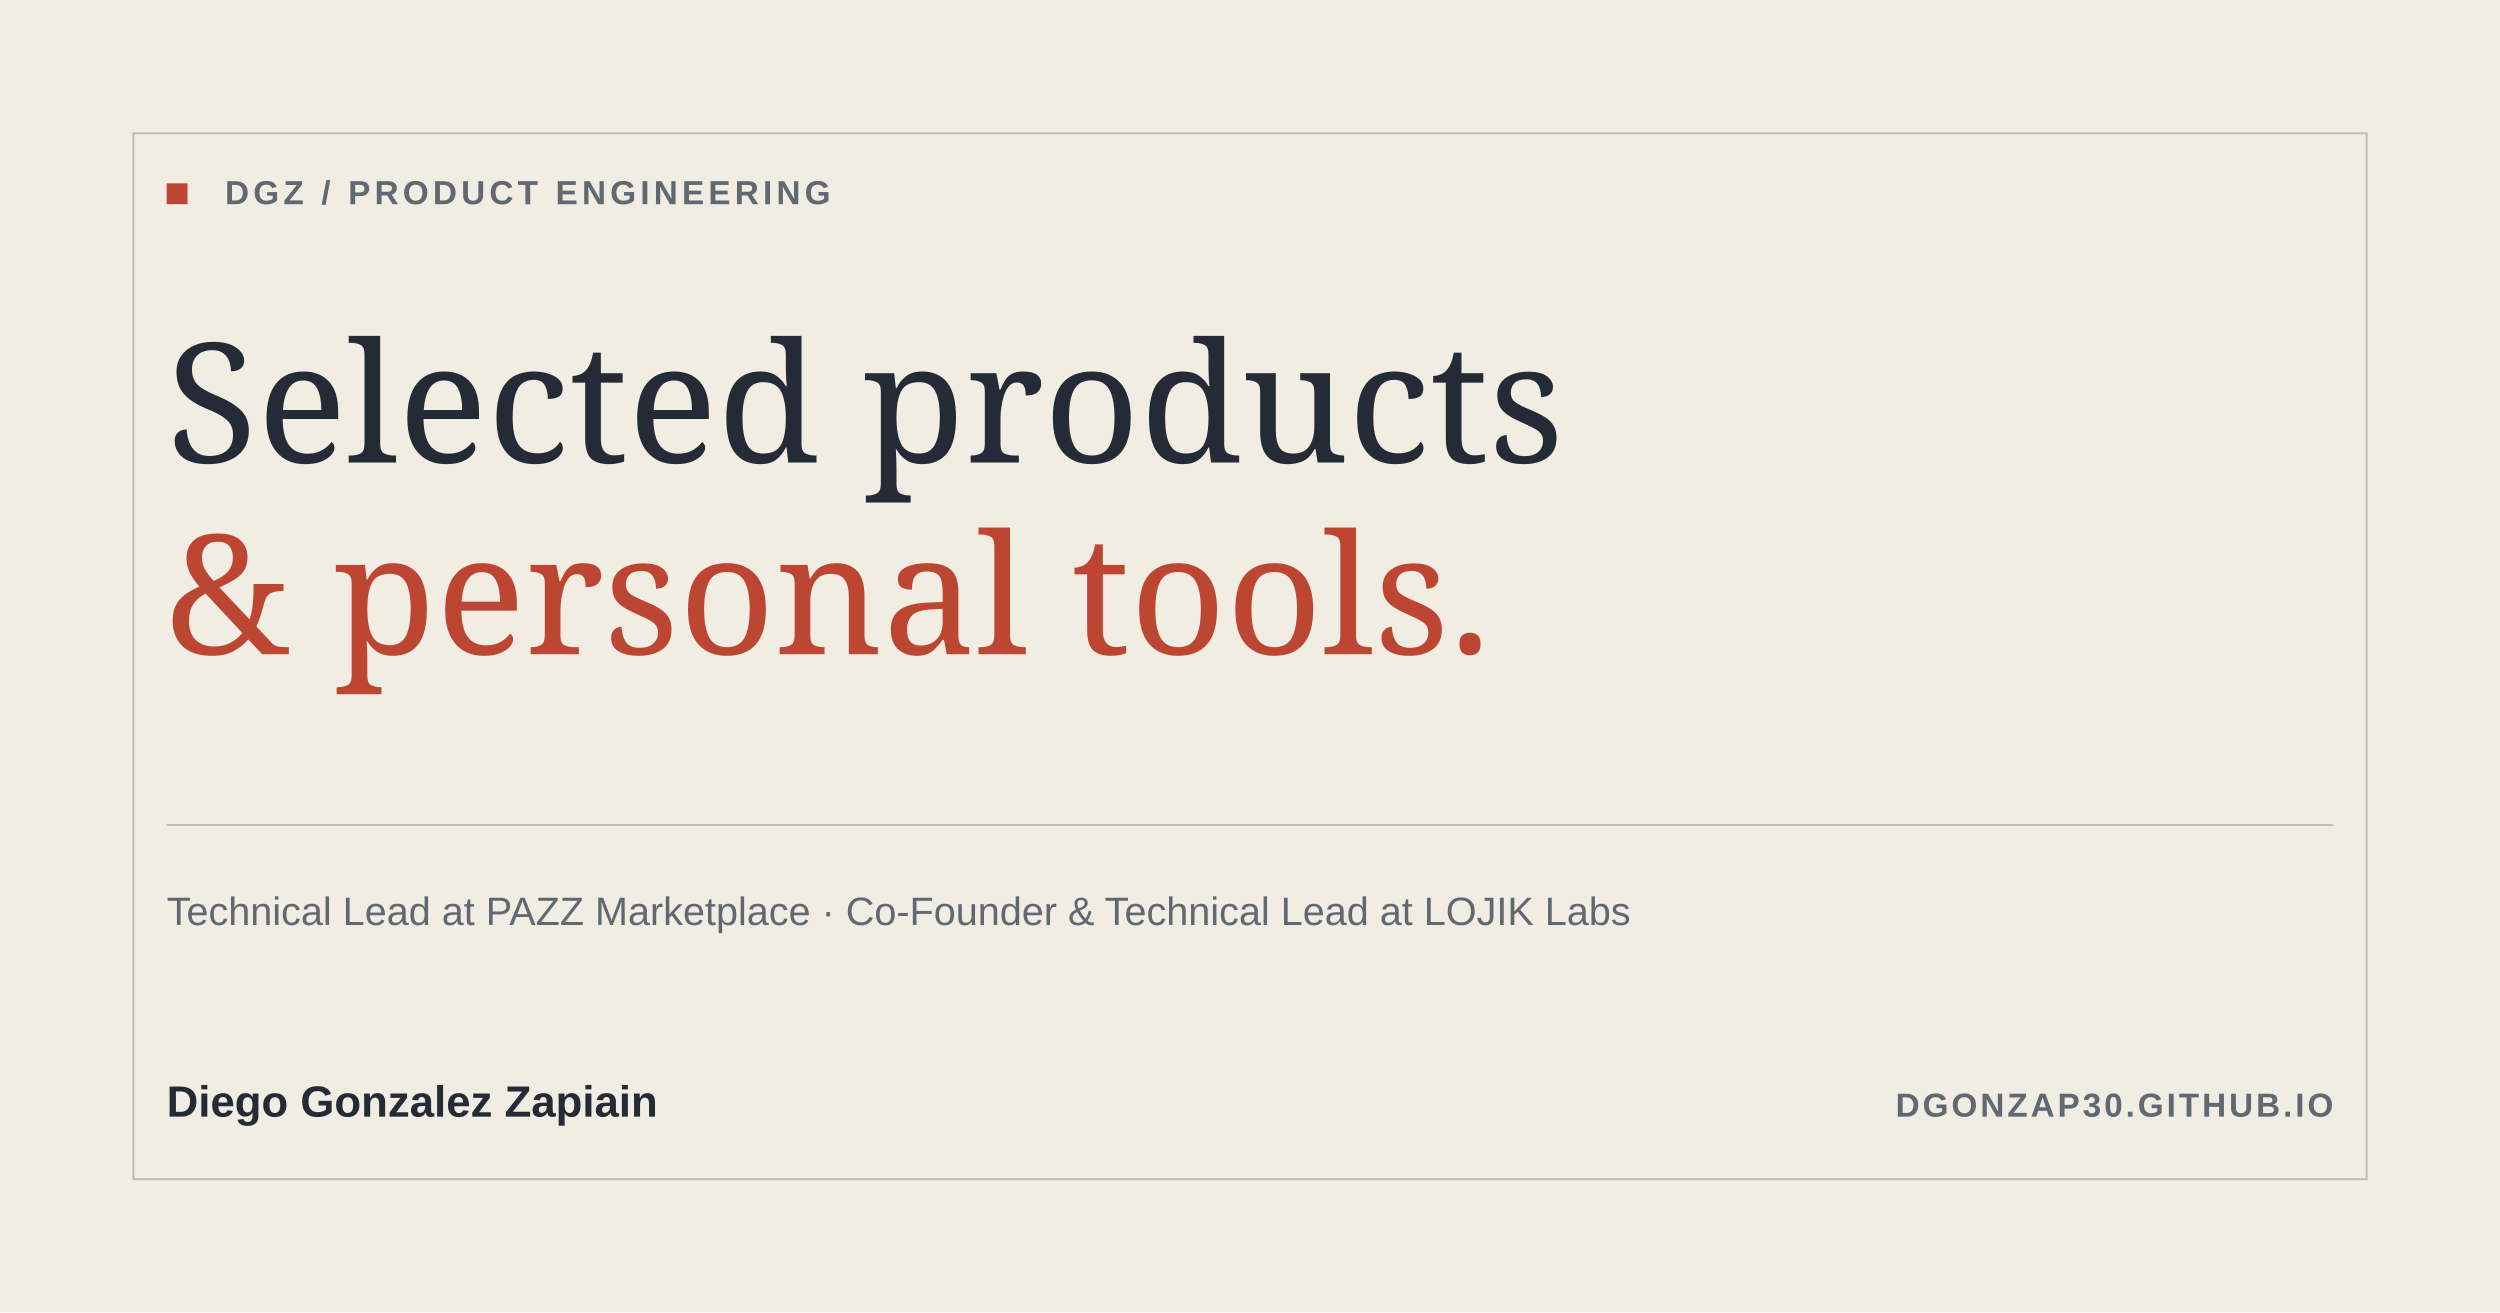
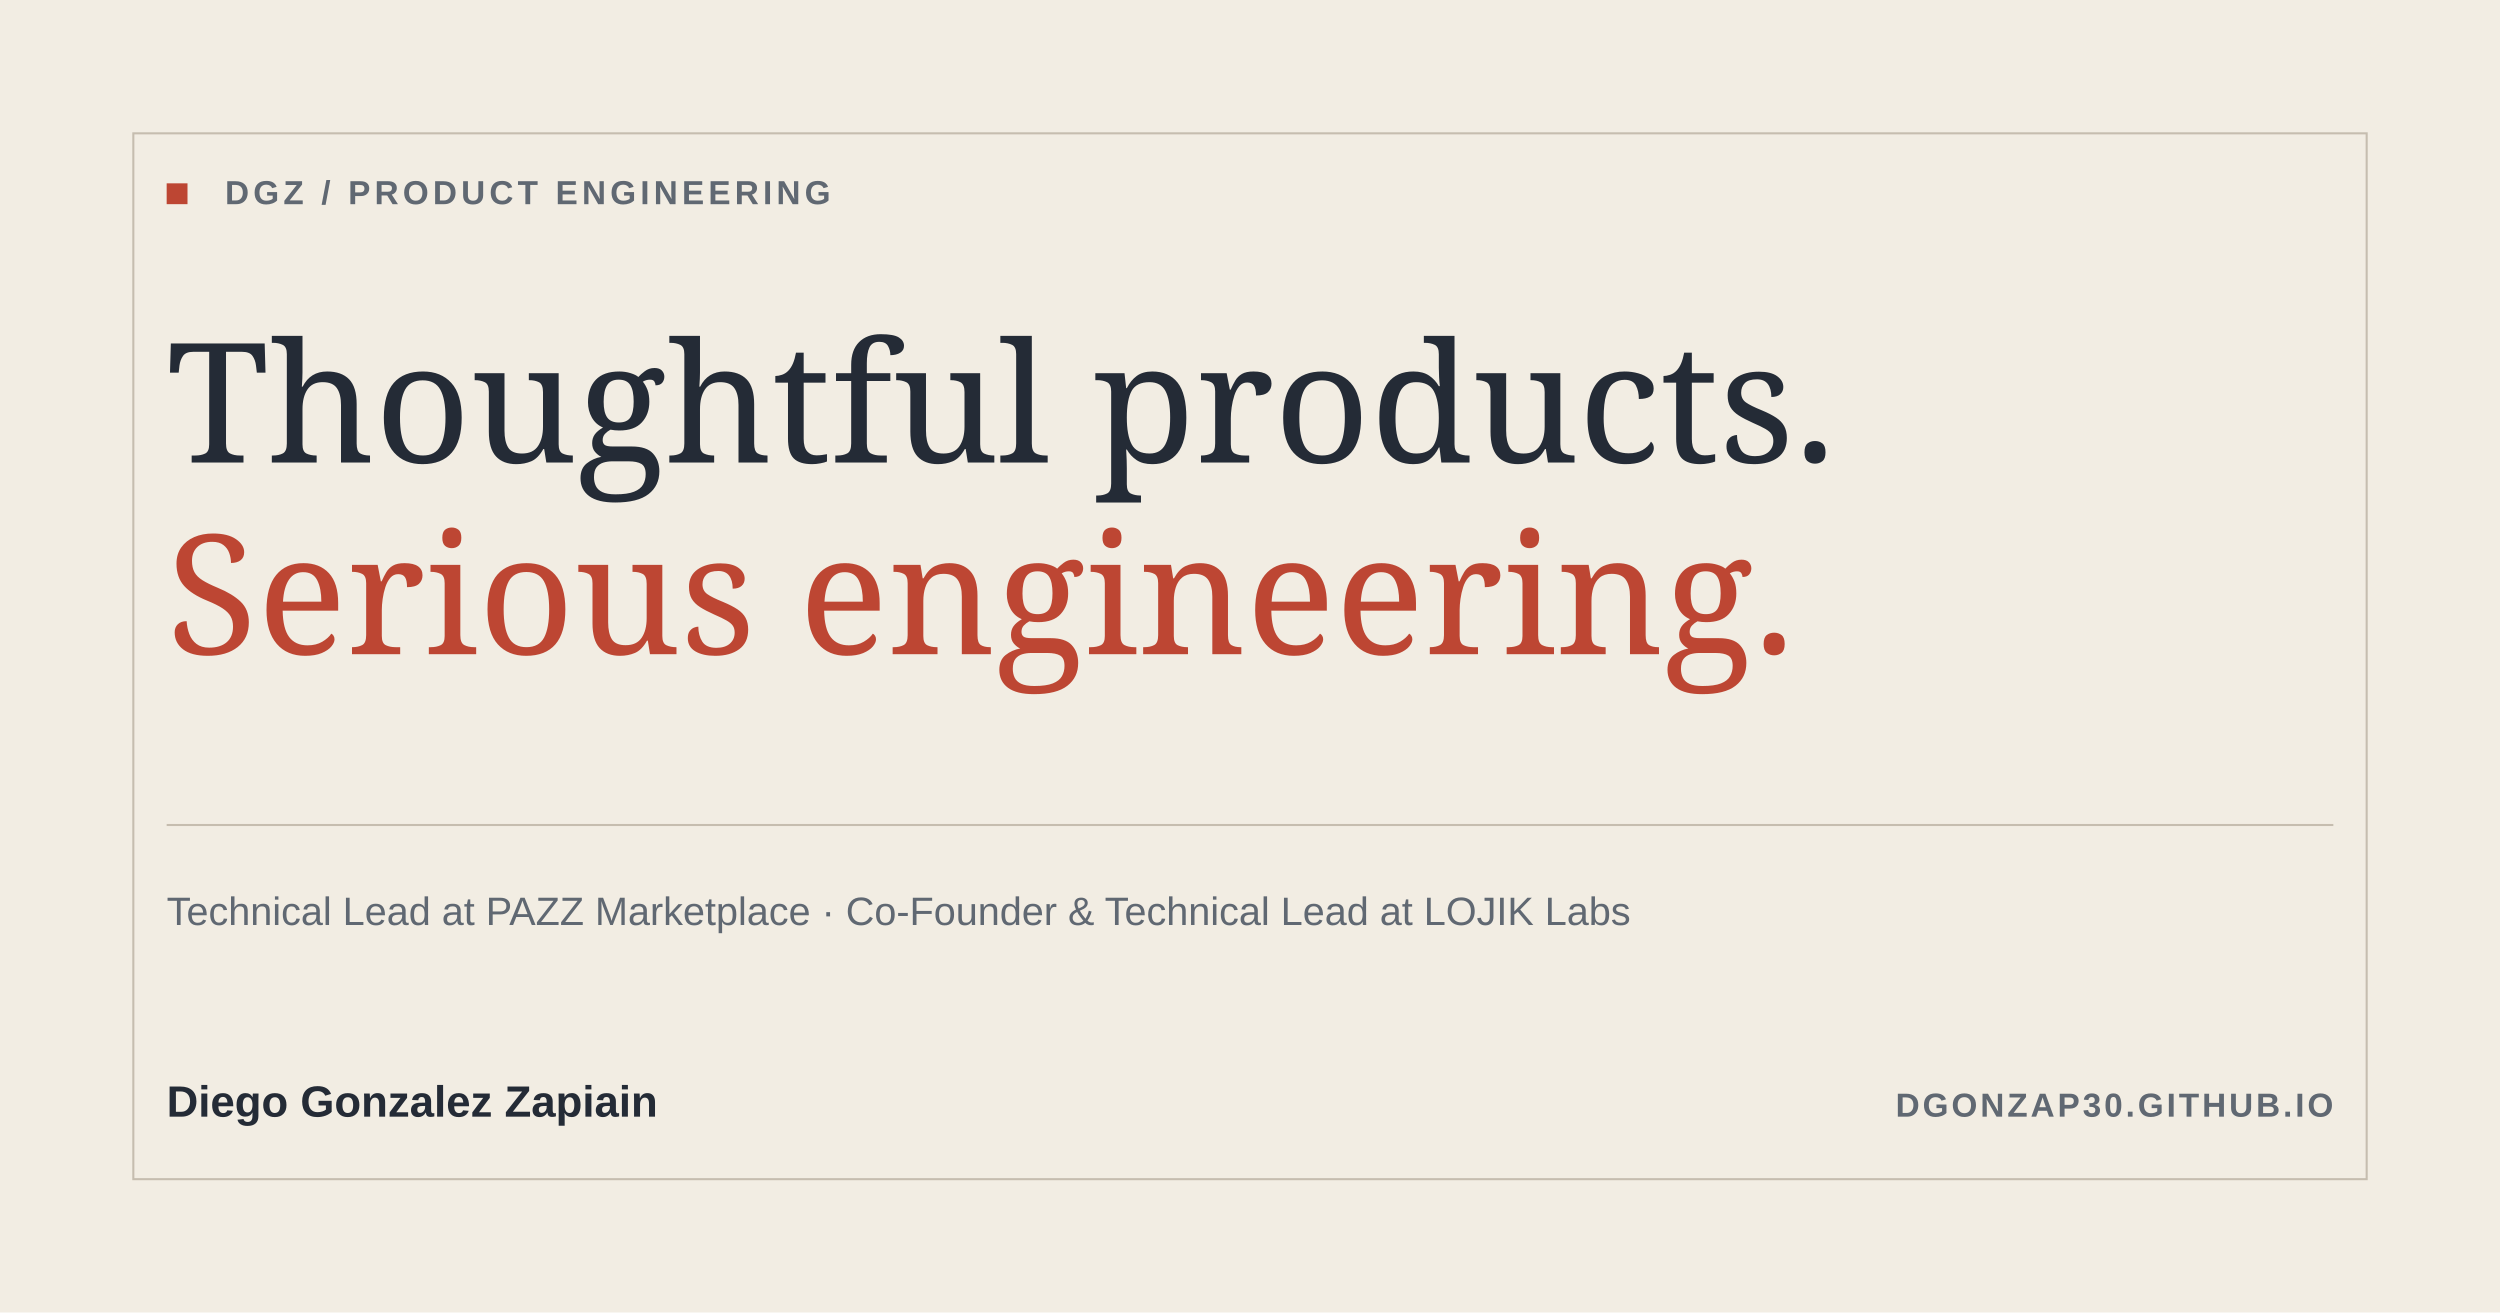
<svg xmlns="http://www.w3.org/2000/svg" viewBox="0 0 1200 630" role="img" aria-labelledby="title desc">
  <rect width="1200" height="630" fill="#f2ede3" />
  <path d="M64 64h1072v502H64z" fill="none" stroke="#c6bdaf" />
  <rect x="80" y="88" width="10" height="10" fill="#bd4633" />
  <text x="108" y="98" fill="#606872" font-family="Arial, sans-serif" font-size="16" font-weight="700" letter-spacing="2">DGZ / PRODUCT ENGINEERING</text>
  <g font-family="Georgia, serif" font-size="80">
-     <text x="80" y="222" fill="#242b36">Selected products</text>
-     <text x="80" y="314" fill="#bd4633">&amp; personal tools.</text>
+     <text x="80" y="222" fill="#242b36">Thoughtful products.</text>
+     <text x="80" y="314" fill="#bd4633">Serious engineering.</text>
  </g>
  <path d="M80 396h1040" stroke="#c6bdaf" />
  <text x="80" y="444" fill="#606872" font-family="Arial, sans-serif" font-size="19">Technical Lead at PAZZ Marketplace · Co-Founder &amp; Technical Lead at LOJIK Labs</text>
  <text x="80" y="536" fill="#242b36" font-family="Arial, sans-serif" font-size="21" font-weight="700">Diego Gonzalez Zapiain</text>
  <text x="1120" y="536" fill="#606872" font-family="Arial, sans-serif" font-size="16" font-weight="700" text-anchor="end" letter-spacing="1.4">DGONZAP30.GITHUB.IO</text>
</svg>
